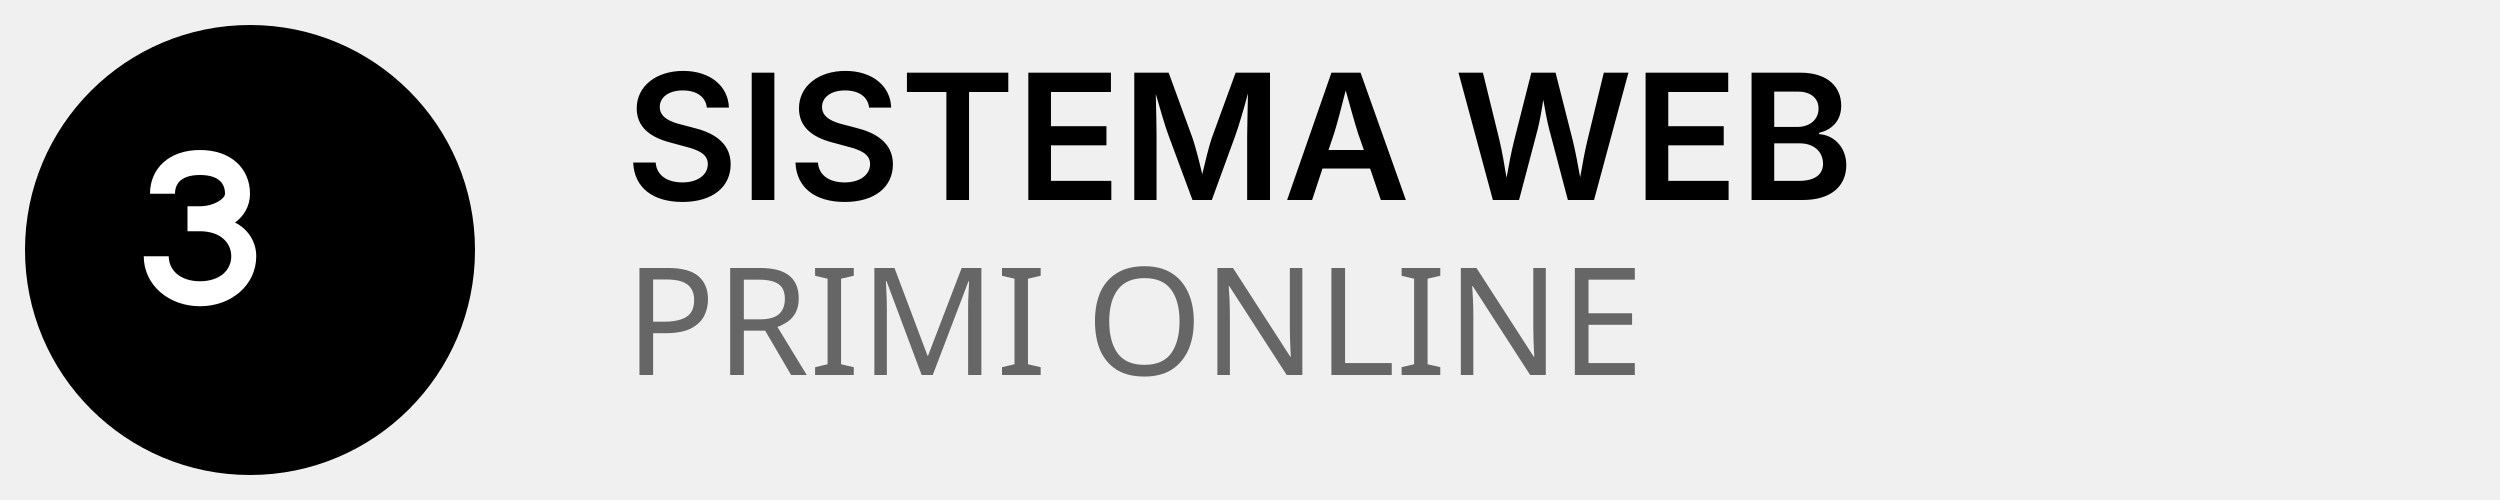
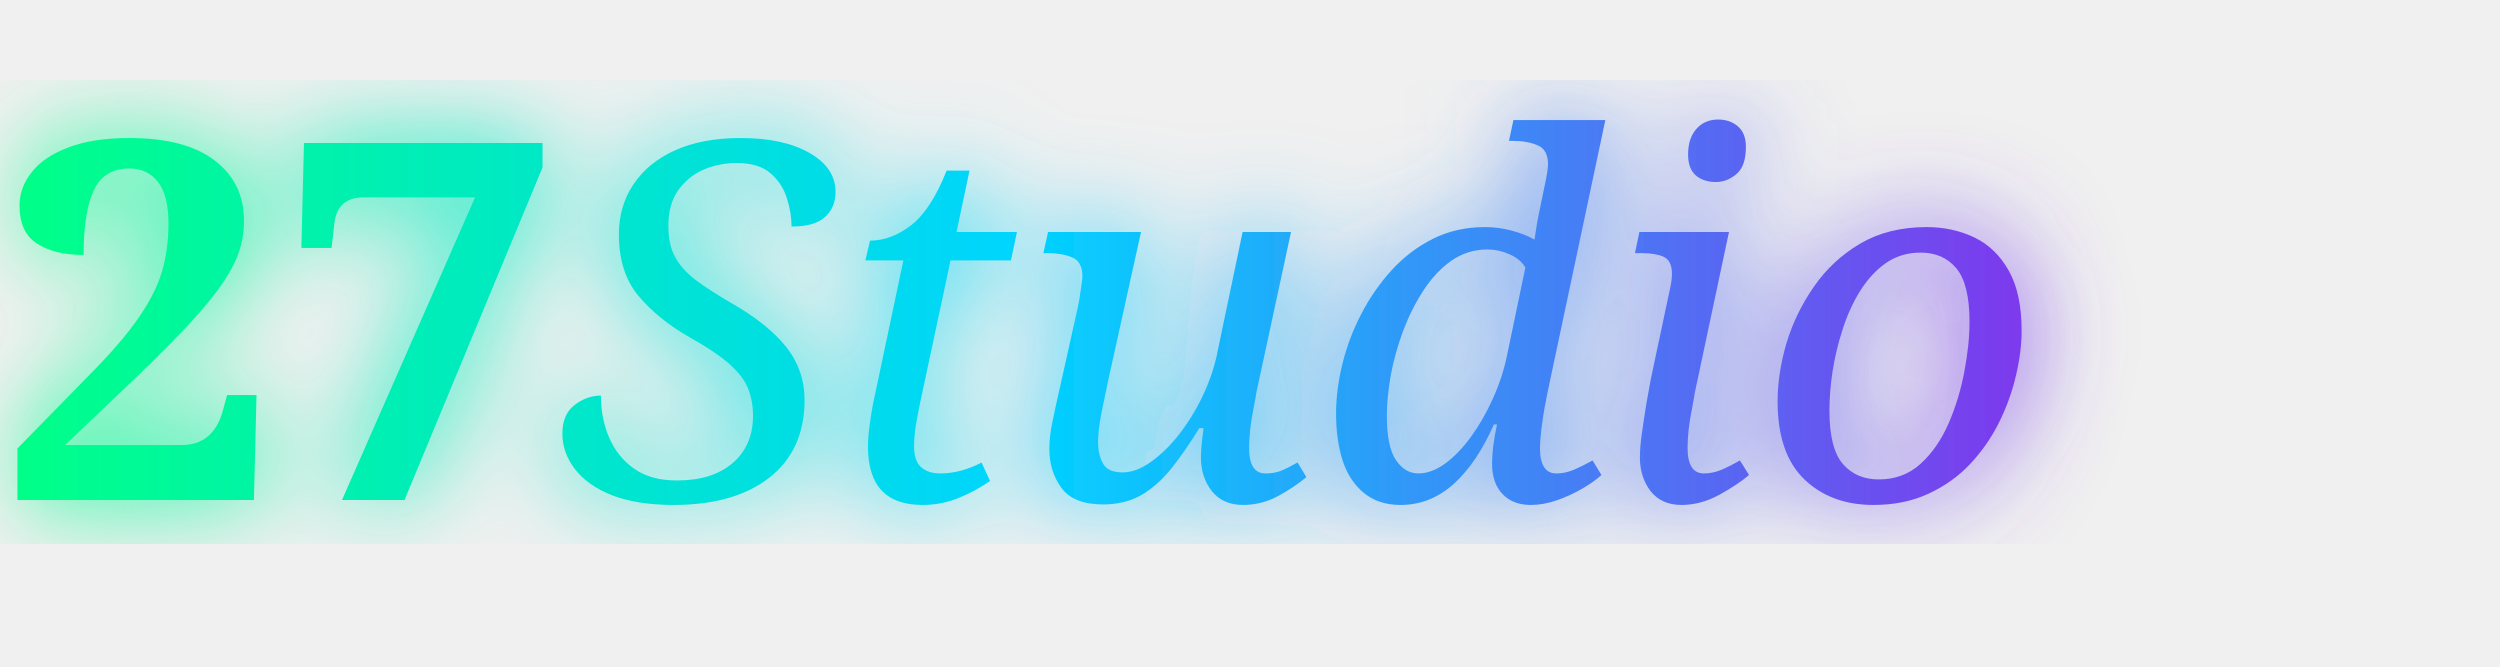
- <svg xmlns="http://www.w3.org/2000/svg" width="200" height="40" viewBox="0 0 200 40" fill="none">
-   <circle cx="20" cy="20" r="18" fill="#000000" />
-   <path d="M16 12C18.5 12 20 13.5 20 15.5C20 16.5 19.5 17.3 18.8 17.8C19.8 18.3 20.5 19.3 20.5 20.5C20.5 22.8 18.5 24.5 16 24.5C13.5 24.5 11.5 22.8 11.5 20.5H13.5C13.5 21.6 14.4 22.5 16 22.5C17.6 22.5 18.5 21.6 18.5 20.5C18.5 19.4 17.6 18.5 16 18.5H15V16.5H16C17.1 16.5 18 15.9 18 15.5C18 14.6 17.4 14 16 14C14.6 14 14 14.6 14 15.5H12C12 13.5 13.5 12 16 12Z" fill="#ffffff" />
-   <text x="50" y="16" font-family="Inter, sans-serif" font-size="14" font-weight="600" fill="#000000">SISTEMA WEB</text>
-   <text x="50" y="30" font-family="Instrument Sans, sans-serif" font-size="12" font-weight="400" fill="#666666">PRIMI ONLINE</text>
+ <svg xmlns="http://www.w3.org/2000/svg" viewBox="0 0 150 40">
+   <defs>
+     <linearGradient id="neonGradient" x1="0%" y1="0%" x2="100%" y2="0%">
+       <stop offset="0%" style="stop-color:#00ff88;stop-opacity:1" />
+       <stop offset="50%" style="stop-color:#00d4ff;stop-opacity:1" />
+       <stop offset="100%" style="stop-color:#7c3aed;stop-opacity:1" />
+     </linearGradient>
+     <filter id="glow">
+       <feGaussianBlur stdDeviation="3" result="coloredBlur" />
+       <feMerge>
+         <feMergeNode in="coloredBlur" />
+         <feMergeNode in="SourceGraphic" />
+       </feMerge>
+     </filter>
+   </defs>
+   <text x="0" y="30" font-family="Instrument Serif, serif" font-size="30" font-weight="bold" fill="url(#neonGradient)" filter="url(#glow)">
+     27<tspan font-style="italic" font-weight="normal">Studio</tspan>
+   </text>
</svg>
